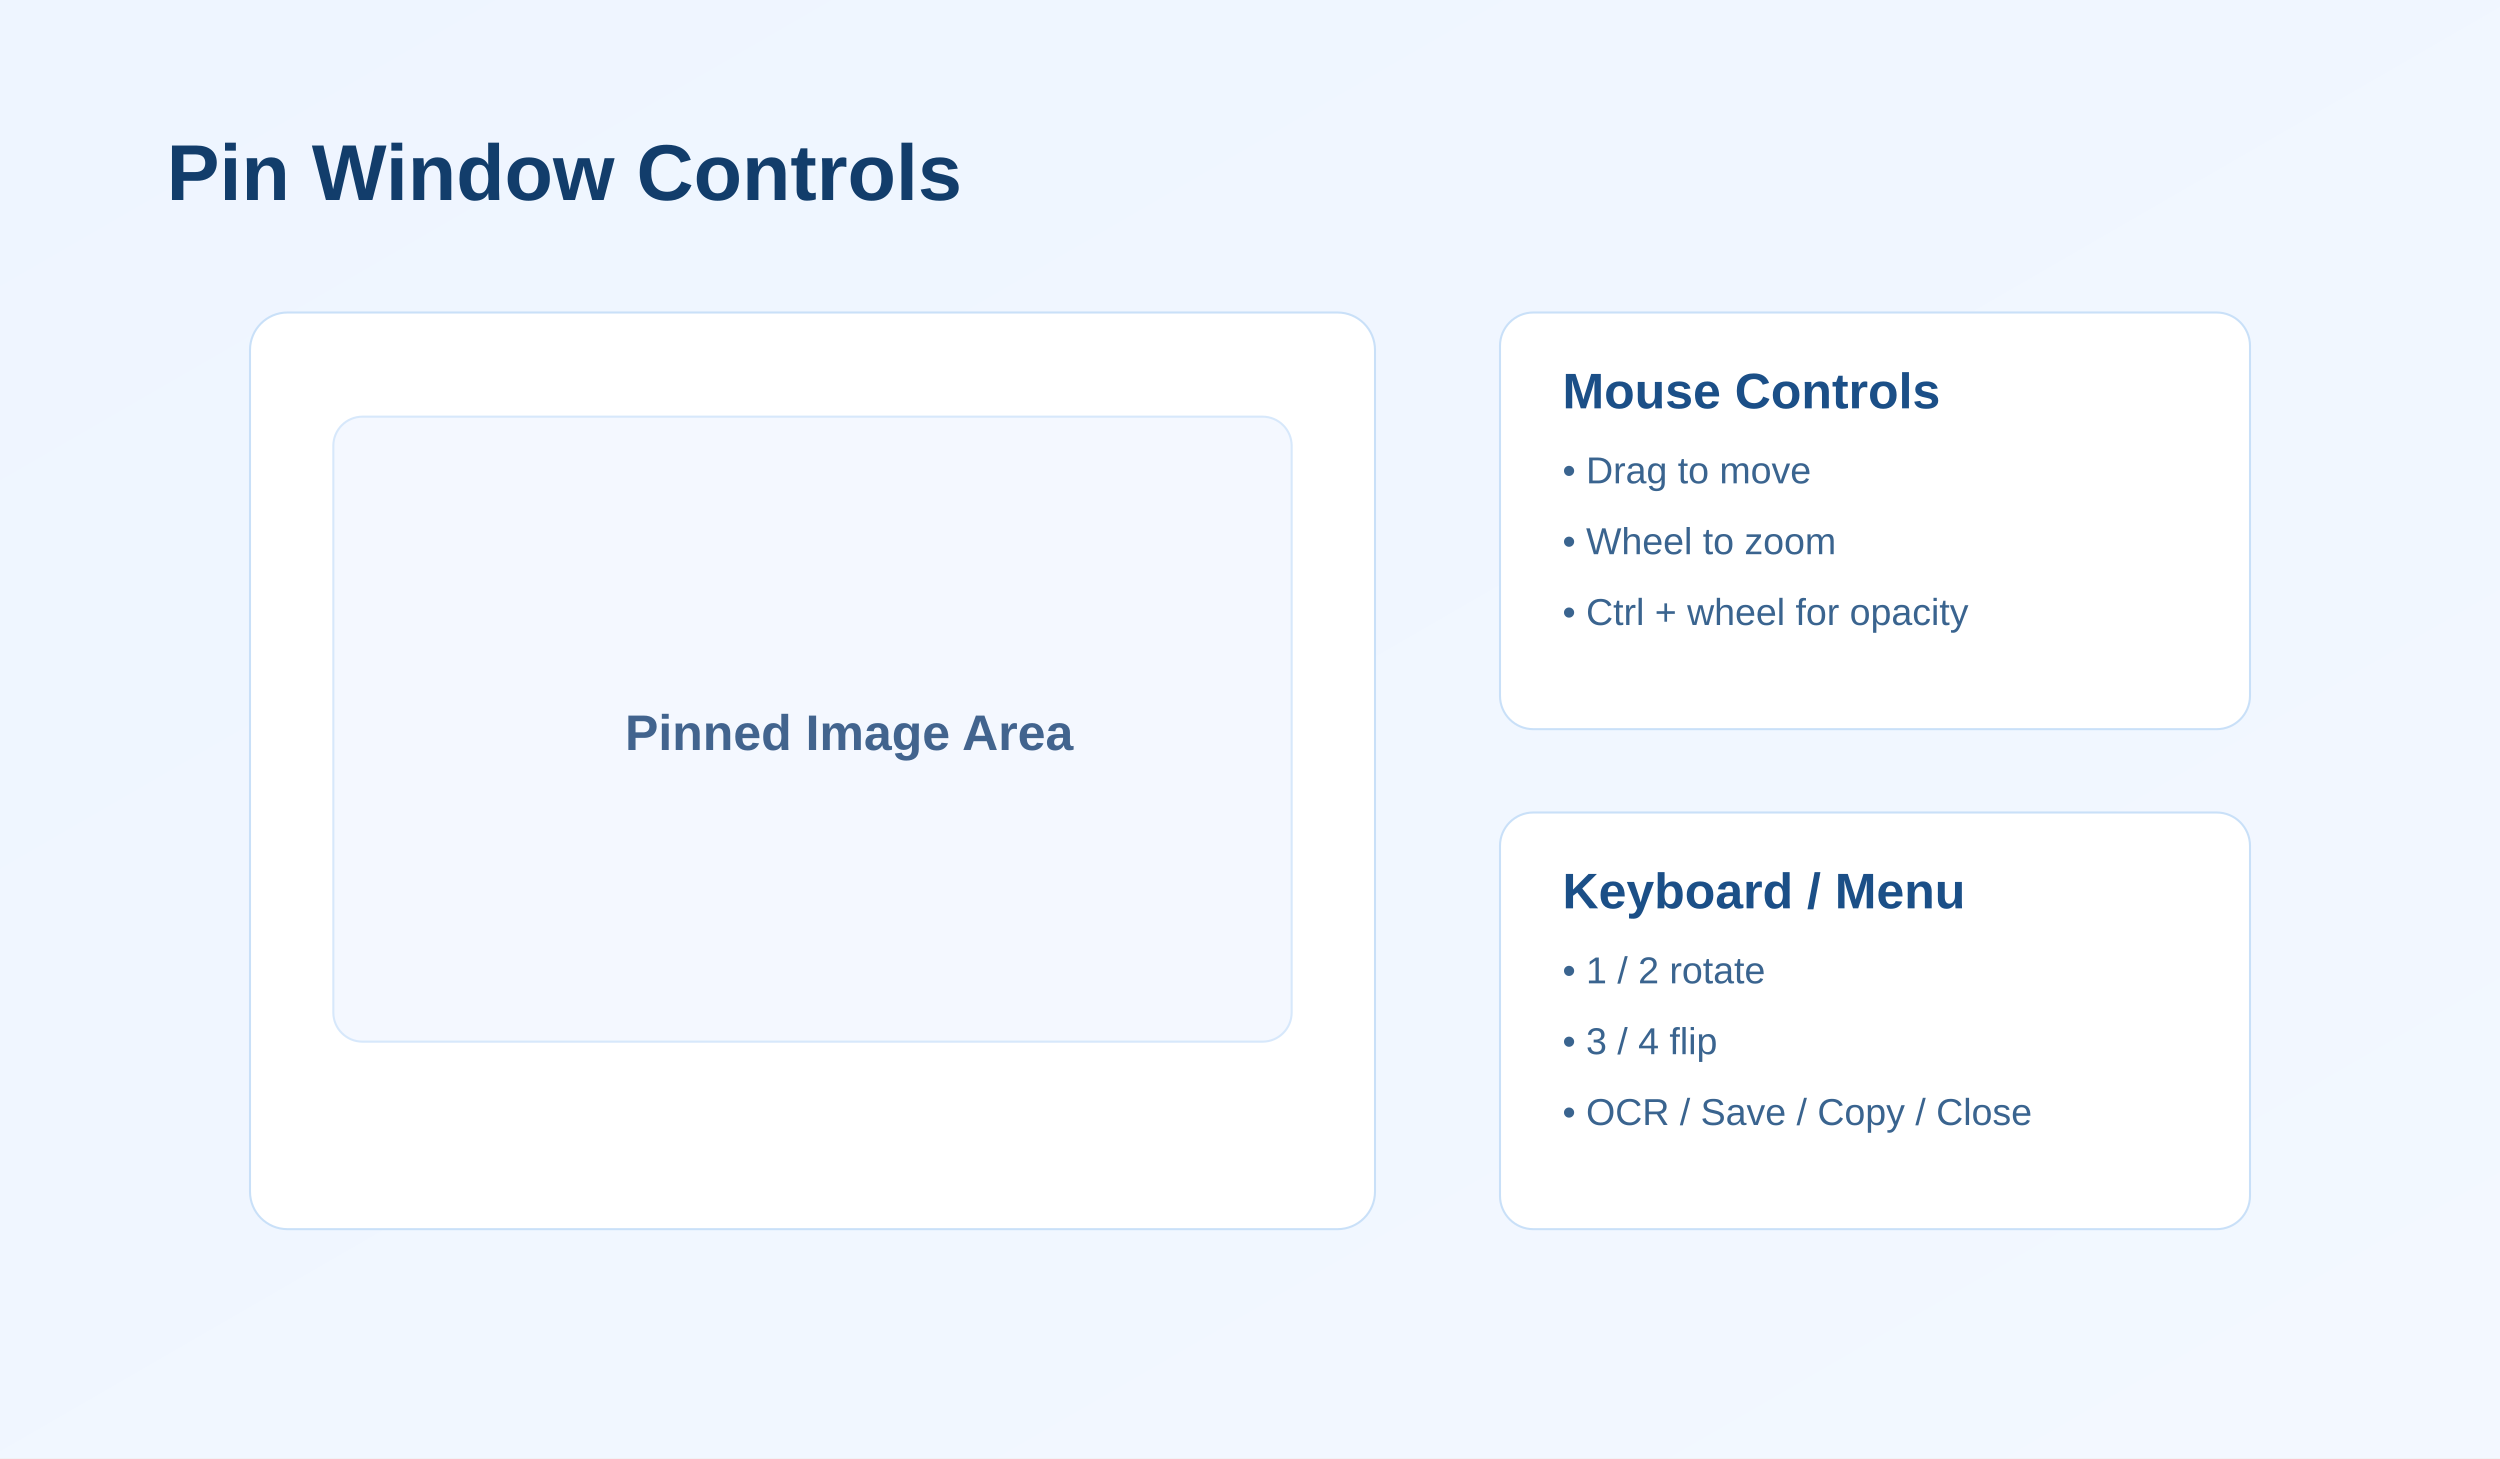
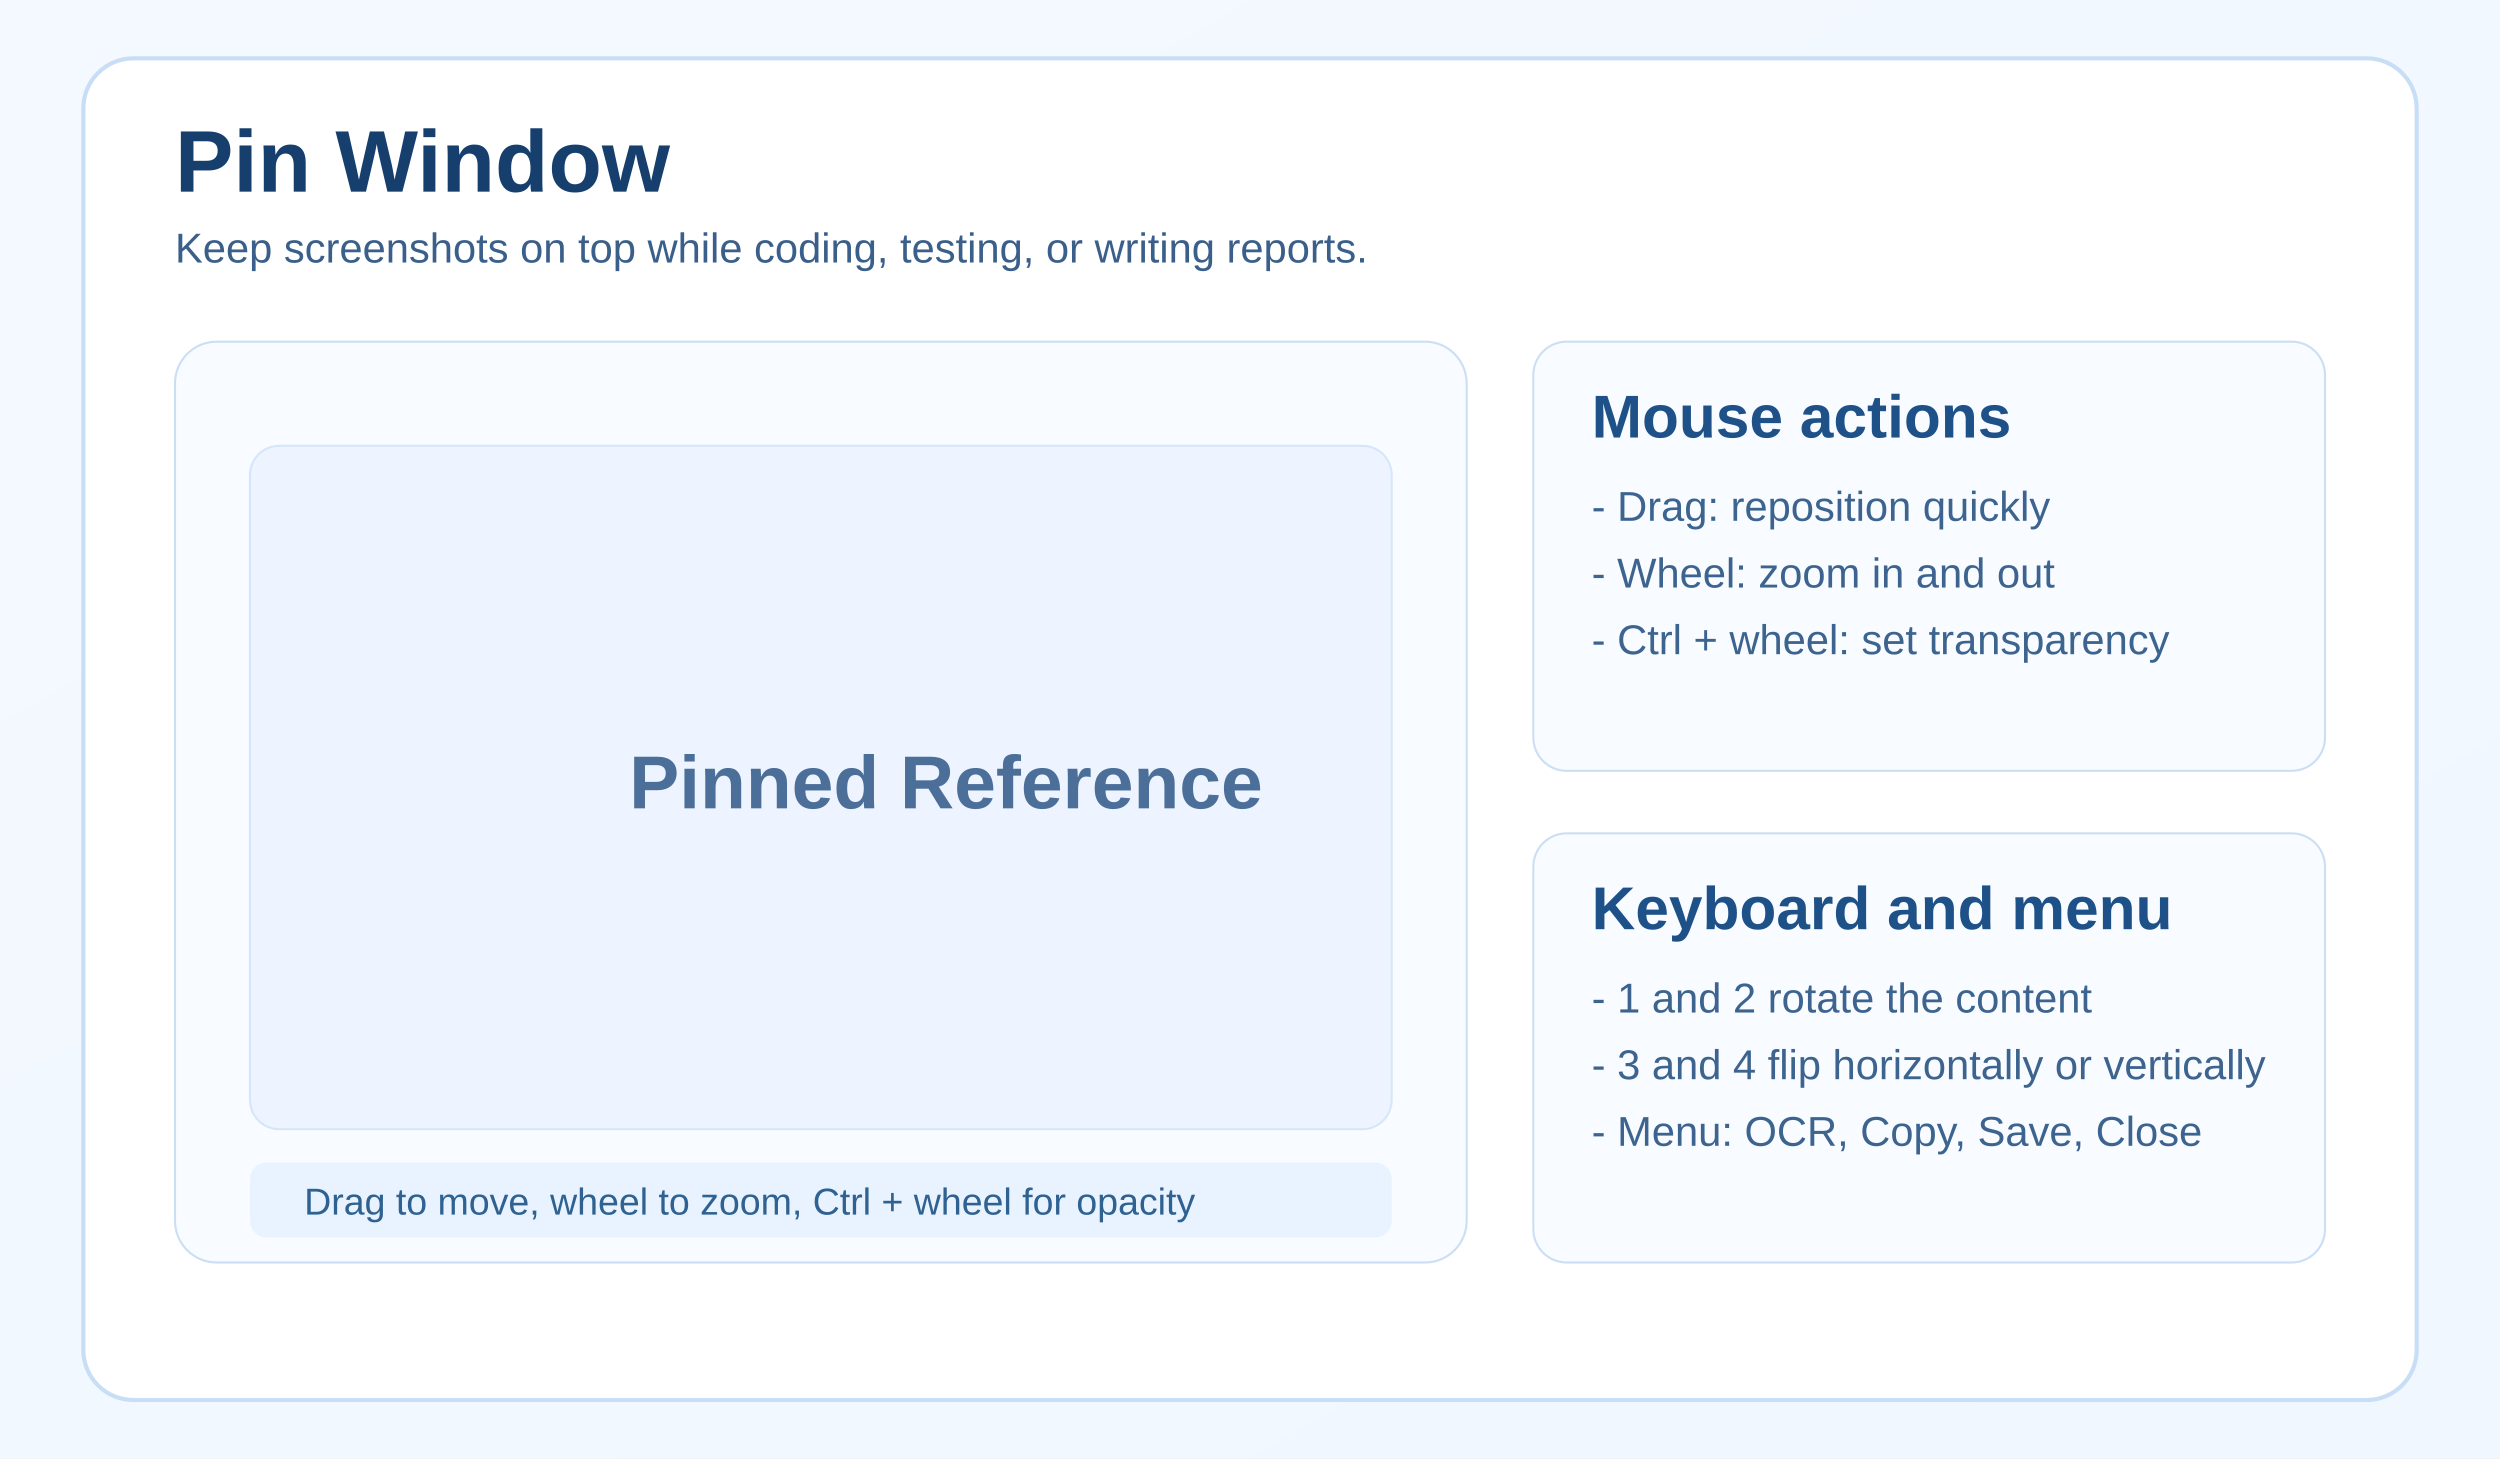
<svg xmlns="http://www.w3.org/2000/svg" viewBox="0 0 1200 700" role="img" aria-labelledby="title desc">
  <defs>
-     <linearGradient id="bg4" x1="0" y1="0" x2="1" y2="1">
-       <stop offset="0%" stop-color="#eef5ff" />
-       <stop offset="100%" stop-color="#f3f8ff" />
+     <linearGradient id="bg-pin" x1="0" y1="0" x2="1" y2="1">
+       <stop offset="0%" stop-color="#f4f9ff" />
+       <stop offset="100%" stop-color="#f0f7ff" />
    </linearGradient>
  </defs>
-   <rect width="1200" height="700" fill="url(#bg4)" />
-   <text x="80" y="96" fill="#123d6b" font-size="38" font-family="Arial" font-weight="700">Pin Window Controls</text>
-   <rect x="120" y="150" width="540" height="440" rx="18" fill="#ffffff" stroke="#c9e0f8" />
-   <rect x="160" y="200" width="460" height="300" rx="14" fill="#f4f8ff" stroke="#d7e8fb" />
-   <text x="300" y="360" fill="#42648e" font-size="24" font-family="Arial" font-weight="700">Pinned Image Area</text>
-   <rect x="720" y="150" width="360" height="200" rx="16" fill="#ffffff" stroke="#c9e0f8" />
-   <text x="750" y="196" fill="#1b4f87" font-size="24" font-family="Arial" font-weight="700">Mouse Controls</text>
-   <text x="750" y="232" fill="#3a648f" font-size="18" font-family="Arial">• Drag to move</text>
-   <text x="750" y="266" fill="#3a648f" font-size="18" font-family="Arial">• Wheel to zoom</text>
-   <text x="750" y="300" fill="#3a648f" font-size="18" font-family="Arial">• Ctrl + wheel for opacity</text>
-   <rect x="720" y="390" width="360" height="200" rx="16" fill="#ffffff" stroke="#c9e0f8" />
-   <text x="750" y="436" fill="#1b4f87" font-size="24" font-family="Arial" font-weight="700">Keyboard / Menu</text>
-   <text x="750" y="472" fill="#3a648f" font-size="18" font-family="Arial">• 1 / 2 rotate</text>
-   <text x="750" y="506" fill="#3a648f" font-size="18" font-family="Arial">• 3 / 4 flip</text>
-   <text x="750" y="540" fill="#3a648f" font-size="18" font-family="Arial">• OCR / Save / Copy / Close</text>
+   <rect width="1200" height="700" fill="url(#bg-pin)" />
+   <rect x="40" y="28" width="1120" height="644" rx="24" fill="#ffffff" stroke="#c8def5" stroke-width="2" />
+   <text x="84" y="92" fill="#163f6d" font-size="42" font-family="Segoe UI, Arial, sans-serif" font-weight="700">Pin Window</text>
+   <text x="84" y="126" fill="#3a5f8a" font-size="20" font-family="Segoe UI, Arial, sans-serif">Keep screenshots on top while coding, testing, or writing reports.</text>
+   <rect x="84" y="164" width="620" height="442" rx="20" fill="#f8fbff" stroke="#cbdef3" />
+   <rect x="120" y="214" width="548" height="328" rx="14" fill="#edf4ff" stroke="#d5e6fa" />
+   <text x="302" y="388" fill="#4c6f99" font-size="36" font-family="Segoe UI, Arial, sans-serif" font-weight="700">Pinned Reference</text>
+   <rect x="120" y="558" width="548" height="36" rx="8" fill="#e8f3ff" />
+   <text x="146" y="583" fill="#2f6191" font-size="18" font-family="Segoe UI, Arial, sans-serif">Drag to move, wheel to zoom, Ctrl + wheel for opacity</text>
+   <rect x="736" y="164" width="380" height="206" rx="16" fill="#f8fbff" stroke="#cbdef3" />
+   <text x="764" y="210" fill="#1d5188" font-size="29" font-family="Segoe UI, Arial, sans-serif" font-weight="700">Mouse actions</text>
+   <text x="764" y="250" fill="#3c648f" font-size="20" font-family="Segoe UI, Arial, sans-serif">- Drag: reposition quickly</text>
+   <text x="764" y="282" fill="#3c648f" font-size="20" font-family="Segoe UI, Arial, sans-serif">- Wheel: zoom in and out</text>
+   <text x="764" y="314" fill="#3c648f" font-size="20" font-family="Segoe UI, Arial, sans-serif">- Ctrl + wheel: set transparency</text>
+   <rect x="736" y="400" width="380" height="206" rx="16" fill="#f8fbff" stroke="#cbdef3" />
+   <text x="764" y="446" fill="#1d5188" font-size="29" font-family="Segoe UI, Arial, sans-serif" font-weight="700">Keyboard and menu</text>
+   <text x="764" y="486" fill="#3c648f" font-size="20" font-family="Segoe UI, Arial, sans-serif">- 1 and 2 rotate the content</text>
+   <text x="764" y="518" fill="#3c648f" font-size="20" font-family="Segoe UI, Arial, sans-serif">- 3 and 4 flip horizontally or vertically</text>
+   <text x="764" y="550" fill="#3c648f" font-size="20" font-family="Segoe UI, Arial, sans-serif">- Menu: OCR, Copy, Save, Close</text>
</svg>
